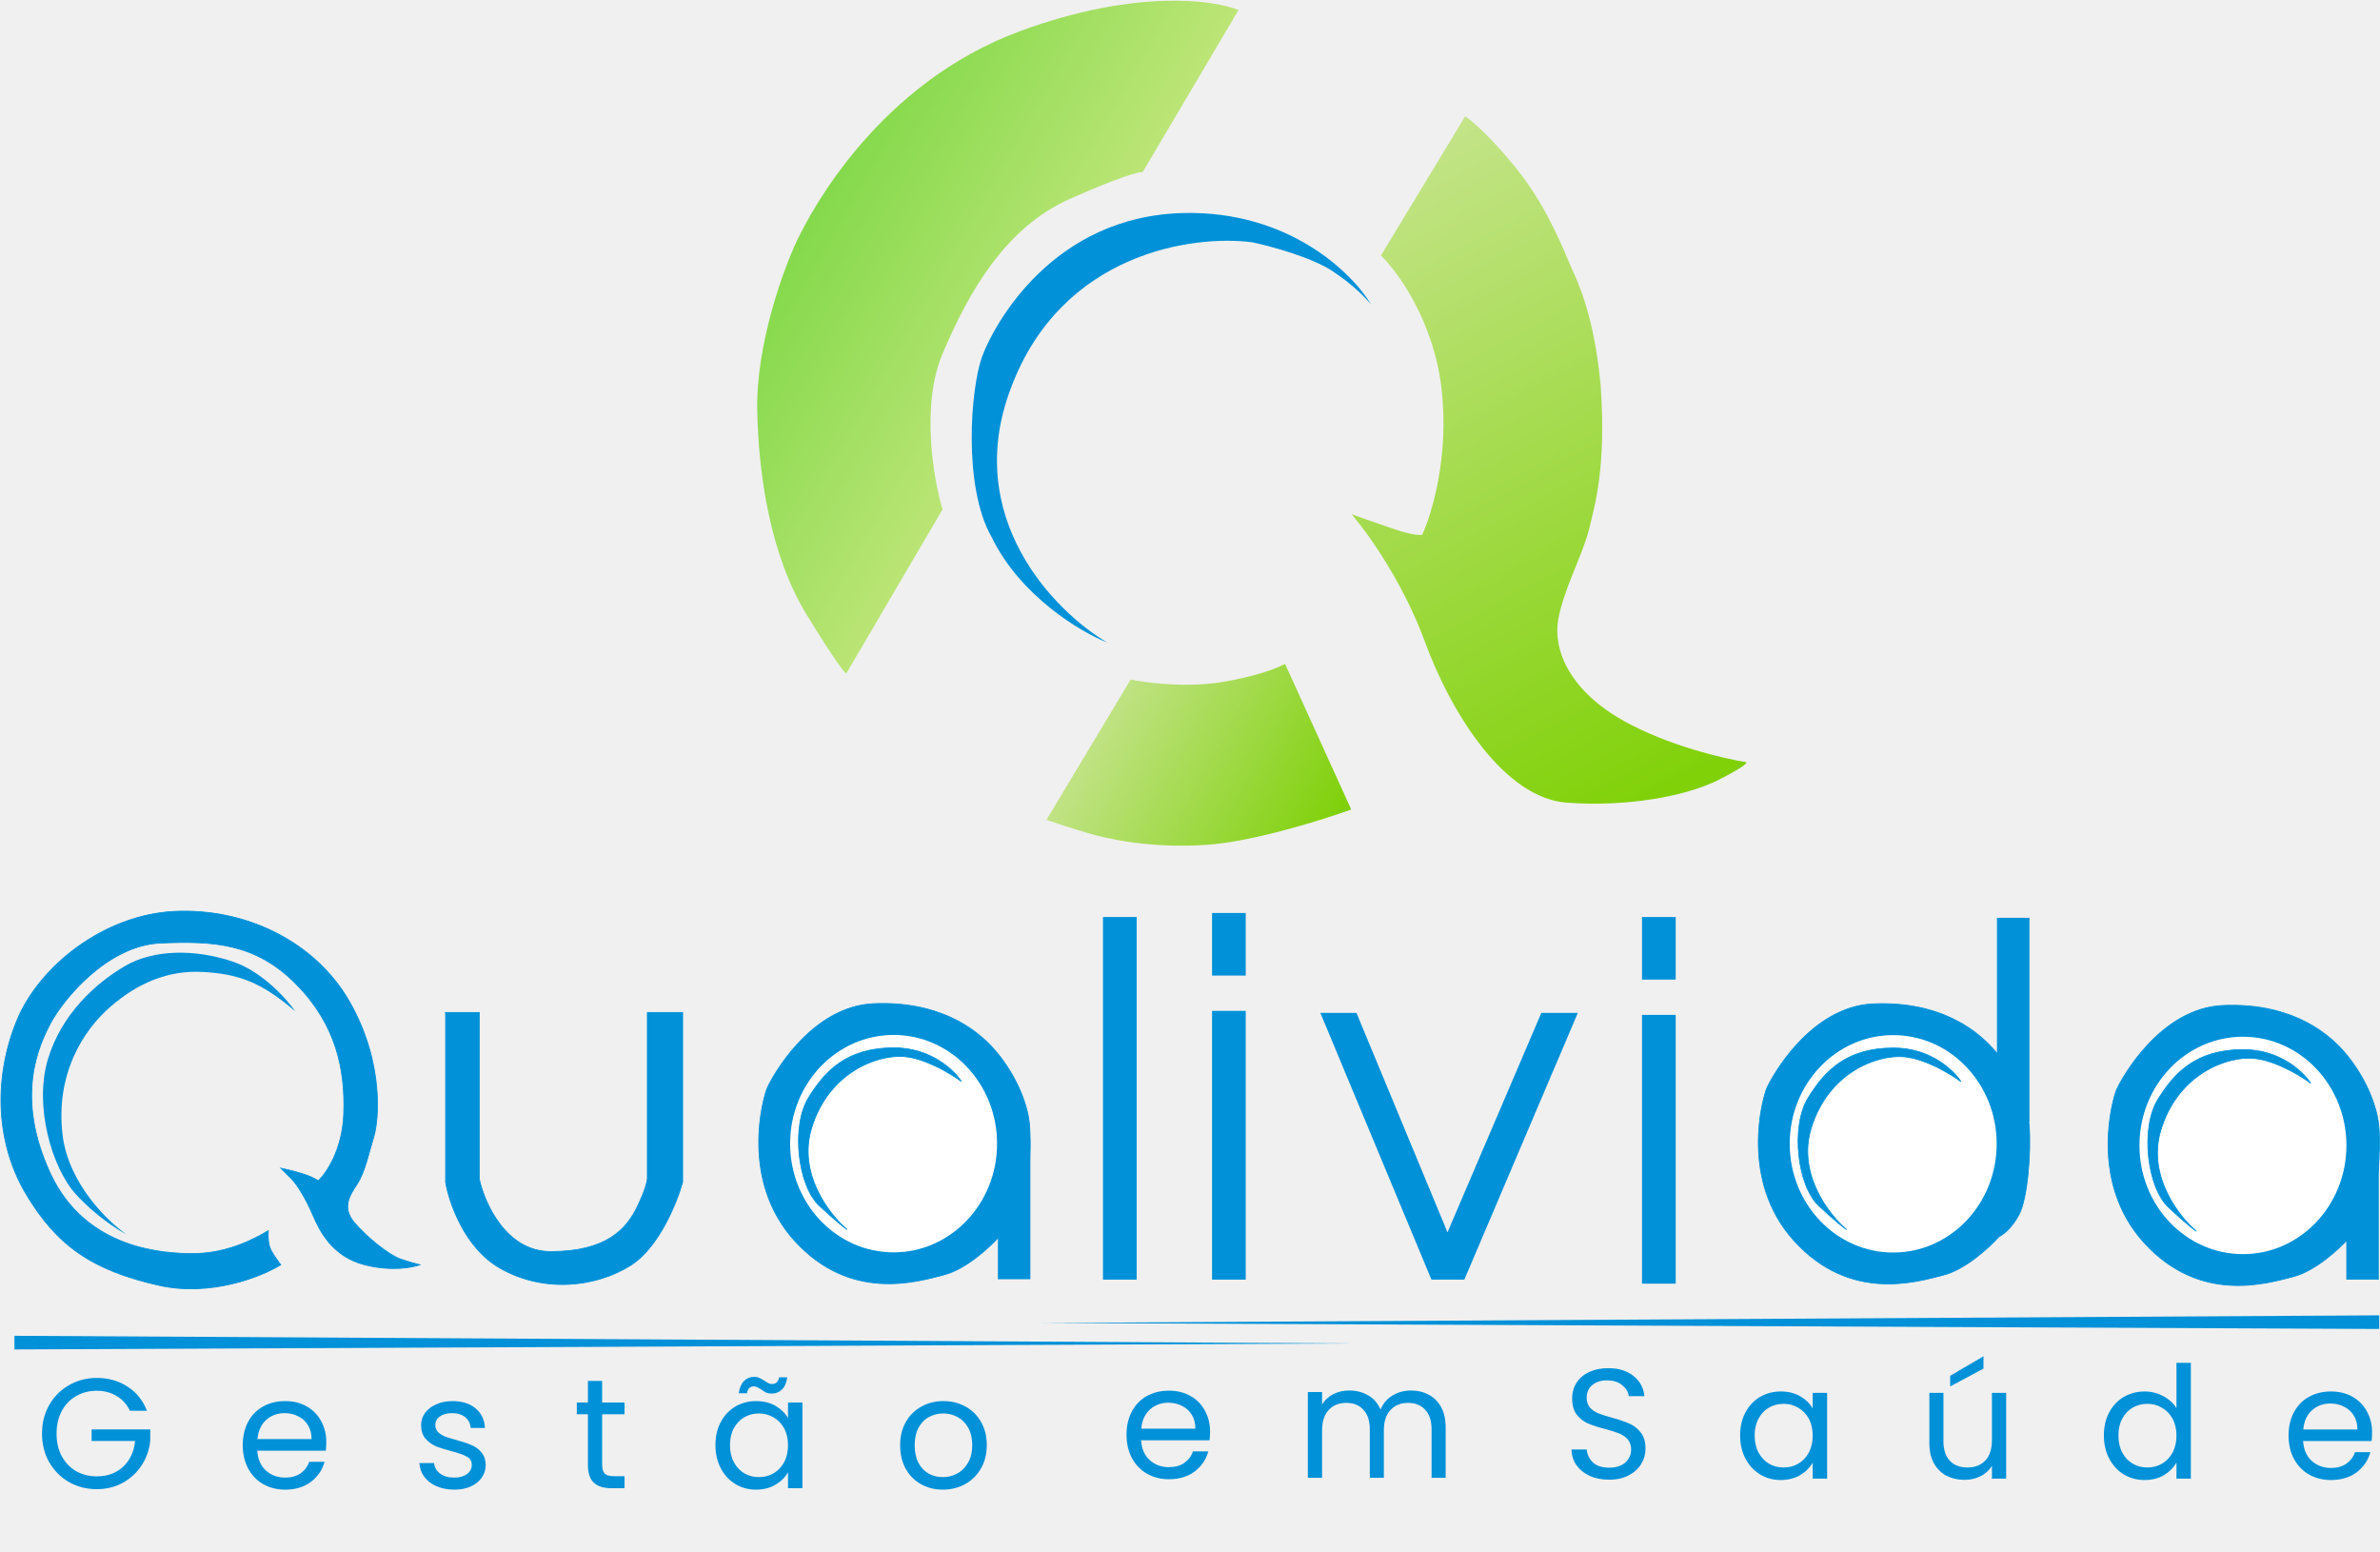
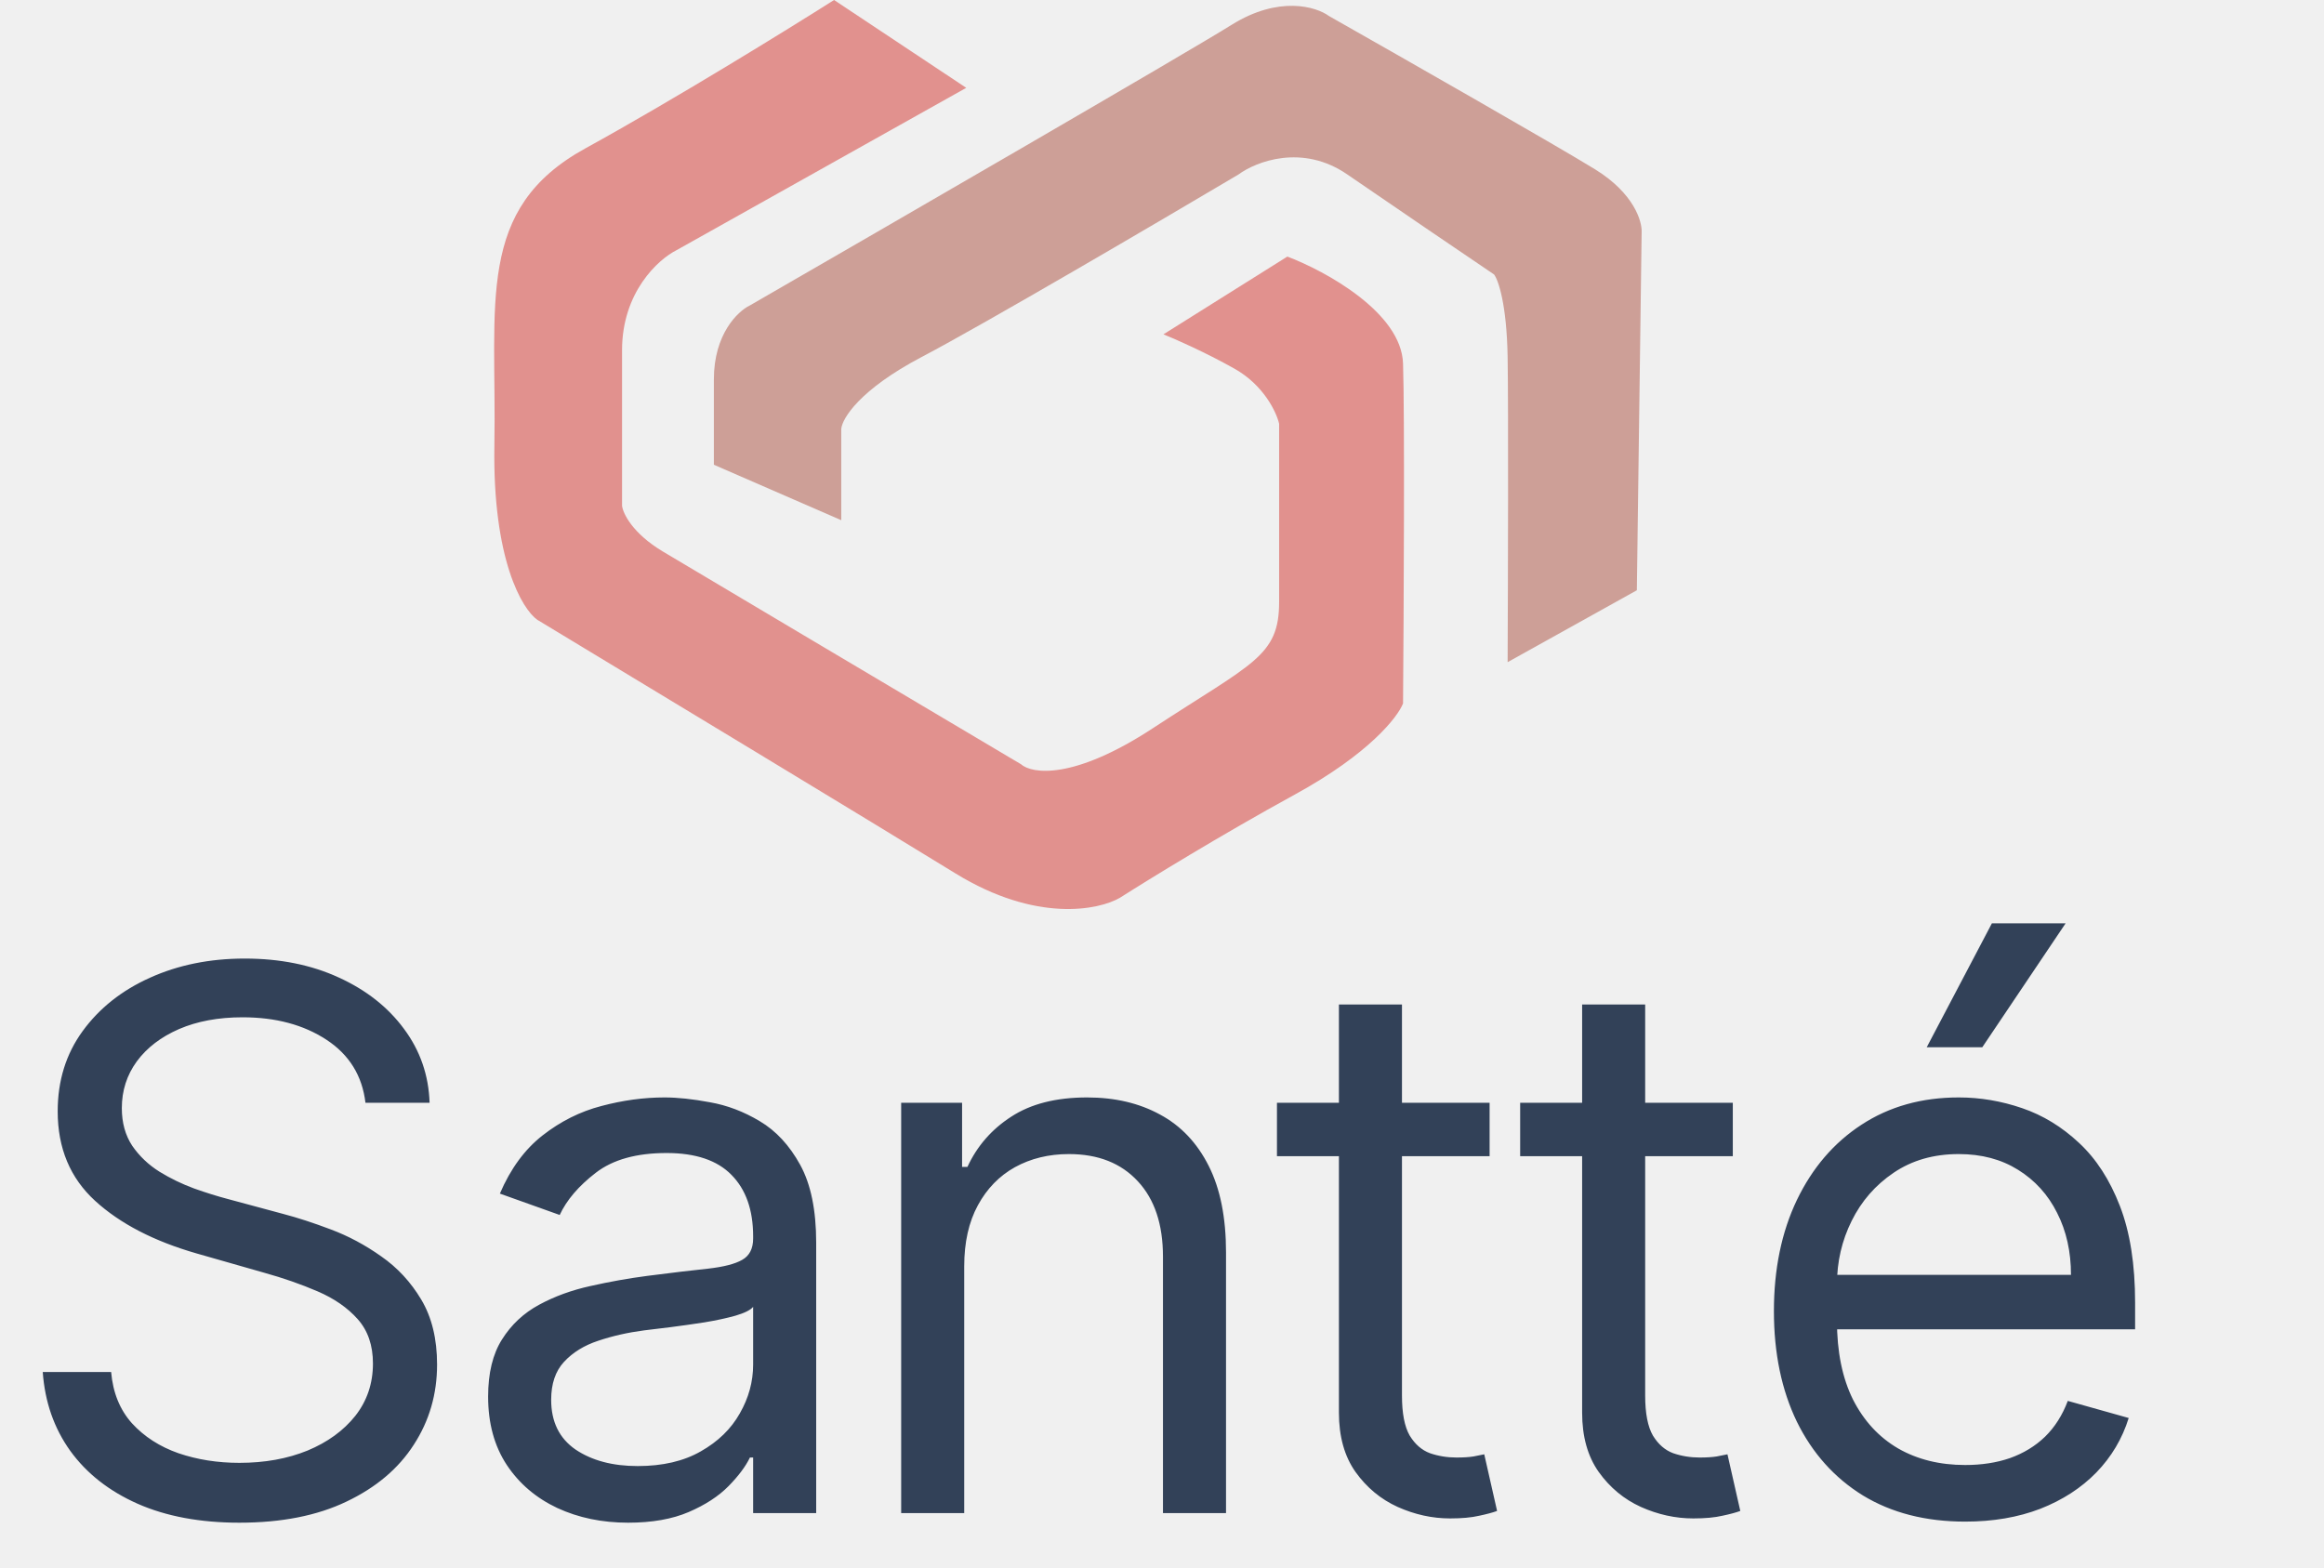
- <svg xmlns="http://www.w3.org/2000/svg" width="2255" height="1470" viewBox="0 0 2255 1470" fill="none">
-   <path d="M958.014 367.093C910.892 489.913 999.185 579.394 1049.22 608.782C1024.01 598.774 966.83 564.852 939.773 509.218C912.032 461.336 919.633 367.093 930.653 337.452C941.673 307.811 997.155 204.447 1121.8 201.787C1221.52 199.659 1281.66 258.916 1299.27 288.81C1295.22 283.49 1282.09 269.582 1262.02 256.509C1241.96 243.437 1203.25 233.075 1186.4 229.528C1130.29 222.181 1006.05 239.409 958.014 367.093Z" fill="#0091D8" />
-   <path d="M1156 646.403C1122.56 651.571 1085.57 646.783 1071.26 643.743L991.455 776.748C999.055 779.278 1017.6 785.336 1030.98 789.288C1047.7 794.228 1089.5 804.109 1143.84 800.308C1187.31 797.268 1252.9 776.748 1280.27 766.867L1217.56 628.922C1210.97 632.596 1189.44 641.235 1156 646.403Z" fill="url(#paint0_linear_125_2)" />
-   <path d="M893.032 482.617L801.828 638.043C800.688 638.043 791.568 626.87 764.207 582.181C730.006 526.319 718.606 450.316 717.465 388.374C716.325 326.431 742.166 254.989 755.467 227.248C768.767 199.507 832.61 78.663 967.134 29.261C1074.75 -10.26 1149.54 -0.38 1173.48 9.5L1082.66 163.026C1079.49 162.646 1061.23 167.206 1013.5 188.487C953.834 215.088 918.873 273.99 893.032 335.172C872.359 384.118 884.421 453.863 893.032 482.617Z" fill="url(#paint1_linear_125_2)" />
-   <path d="M945.474 1211.86V1159.04L976.255 1078.86V1211.86H945.474Z" fill="#0091D8" />
-   <path d="M2223.08 1212.24V1159.42L2253.86 1079.24V1212.24H2223.08Z" fill="#0091D8" />
-   <path d="M946.994 1171.2C938.253 1181.08 915.528 1202.21 894.552 1207.68C868.331 1214.52 805.826 1233.29 753.187 1175.76C700.398 1118.08 723.292 1038.96 726.966 1030.6C731.711 1019.79 768.326 953.225 828.049 950.793C888.244 948.338 923.433 973.214 941.673 993.735C959.914 1014.26 973.595 1042.76 975.495 1065.94C977.395 1089.12 974.355 1135.1 965.614 1151.06C958.622 1163.83 950.285 1169.81 946.994 1171.2Z" fill="#0091D8" />
-   <path d="M932.553 1132.82L946.994 1171.2L932.553 1132.82ZM932.553 1132.82C925.333 1147.39 902.228 1178.04 867.571 1184.12C824.249 1191.72 783.588 1178.42 755.467 1127.12C727.346 1075.82 764.207 1015.4 785.868 1001.72C807.529 988.035 842.87 968.274 888.852 989.555C934.833 1010.84 945.854 1053.78 945.474 1081.52C945.17 1103.71 936.733 1124.97 932.553 1132.82ZM946.994 1171.2C938.253 1181.08 915.528 1202.21 894.552 1207.68C868.331 1214.52 805.826 1233.29 753.187 1175.76C700.398 1118.08 723.292 1038.96 726.966 1030.6C731.711 1019.79 768.326 953.225 828.049 950.793C888.244 948.338 923.433 973.214 941.673 993.735C959.914 1014.26 973.595 1042.76 975.495 1065.94C977.395 1089.12 974.355 1135.1 965.614 1151.06C958.622 1163.83 950.285 1169.81 946.994 1171.2Z" stroke="#0091D8" stroke-width="0.76" />
-   <path d="M846.67 1186.4C900.818 1186.4 944.714 1140.29 944.714 1083.42C944.714 1026.54 900.818 980.435 846.67 980.435C792.522 980.435 748.627 1026.54 748.627 1083.42C748.627 1140.29 792.522 1186.4 846.67 1186.4Z" fill="white" />
-   <path d="M768.767 1069.36C755.999 1112.22 785.997 1150.81 802.588 1164.74C800.818 1163.73 793.088 1157.83 776.368 1142.32C755.467 1122.94 749.767 1066.7 765.727 1040.48C781.688 1014.26 802.208 992.975 846.29 992.595C881.555 992.291 904.052 1013.75 910.892 1024.52C901.392 1017.43 877.299 1002.78 856.93 1000.96C831.47 998.676 784.728 1015.78 768.767 1069.36Z" fill="#0091D8" stroke="#0091D8" stroke-width="0.76" />
-   <path d="M2225.46 1172.89C2216.72 1182.77 2193.99 1203.9 2173.02 1209.37C2146.79 1216.21 2084.29 1234.98 2031.65 1177.45C1978.87 1119.76 2001.76 1040.65 2005.43 1032.28C2010.18 1021.48 2046.8 954.921 2106.51 952.481C2166.71 950.026 2201.9 974.902 2220.14 995.422C2238.38 1015.94 2252.06 1044.44 2253.96 1067.62C2255.86 1090.81 2252.82 1136.79 2244.08 1152.75C2237.09 1165.52 2228.76 1171.5 2225.46 1172.89Z" fill="#0091D8" />
-   <path d="M2211.02 1134.51L2225.46 1172.89L2211.02 1134.51ZM2211.02 1134.51C2203.8 1149.08 2180.69 1179.73 2146.03 1185.81C2102.71 1193.41 2062.05 1180.11 2033.93 1128.81C2005.81 1077.51 2042.67 1017.08 2064.33 1003.4C2085.99 989.722 2121.33 969.961 2167.32 991.242C2213.3 1012.52 2224.32 1055.46 2223.94 1083.21C2223.63 1105.4 2215.2 1126.66 2211.02 1134.51ZM2225.46 1172.89C2216.72 1182.77 2193.99 1203.9 2173.02 1209.37C2146.79 1216.21 2084.29 1234.98 2031.65 1177.45C1978.87 1119.76 2001.76 1040.65 2005.43 1032.28C2010.18 1021.48 2046.8 954.921 2106.51 952.481C2166.71 950.026 2201.9 974.902 2220.14 995.422C2238.38 1015.94 2252.06 1044.44 2253.96 1067.62C2255.86 1090.81 2252.82 1136.79 2244.08 1152.75C2237.09 1165.52 2228.76 1171.5 2225.46 1172.89Z" stroke="#0091D8" stroke-width="0.76" />
-   <path d="M2125.13 1188.09C2179.28 1188.09 2223.18 1141.98 2223.18 1085.11C2223.18 1028.23 2179.28 982.122 2125.13 982.122C2070.99 982.122 2027.09 1028.23 2027.09 1085.11C2027.09 1141.98 2070.99 1188.09 2125.13 1188.09Z" fill="white" />
-   <path d="M2047.23 1071.05C2034.46 1113.91 2064.46 1152.5 2081.05 1166.43C2079.28 1165.42 2071.55 1159.51 2054.83 1144.01C2033.93 1124.63 2028.23 1068.39 2044.19 1042.16C2060.15 1015.94 2080.67 994.663 2124.75 994.282C2160.02 993.978 2182.52 1015.43 2189.36 1026.2C2179.86 1019.11 2155.76 1004.47 2135.39 1002.64C2109.93 1000.36 2063.19 1017.46 2047.23 1071.05Z" fill="#0091D8" stroke="#0091D8" stroke-width="0.76" />
-   <path d="M1894.09 1171.37C1885.35 1181.25 1862.62 1202.38 1841.64 1207.85C1815.42 1214.69 1752.92 1233.46 1700.28 1175.93C1647.5 1118.24 1670.39 1039.13 1674.06 1030.76C1678.81 1019.96 1715.43 953.401 1775.14 950.961C1835.34 948.506 1870.53 973.382 1888.77 993.902C1907.01 1014.42 1920.69 1042.92 1922.59 1066.1C1924.49 1089.29 1921.45 1135.27 1912.71 1151.23C1905.71 1164 1897.38 1169.98 1894.09 1171.37Z" fill="#0091D8" />
-   <path d="M1879.65 1132.99L1894.09 1171.37L1879.65 1132.99ZM1879.65 1132.99C1872.43 1147.56 1849.32 1178.21 1814.66 1184.29C1771.34 1191.89 1730.68 1178.59 1702.56 1127.29C1674.44 1075.99 1711.3 1015.56 1732.96 1001.88C1754.62 988.202 1789.96 968.441 1835.94 989.722C1881.93 1011 1892.95 1053.94 1892.57 1081.69C1892.26 1103.88 1883.83 1125.14 1879.65 1132.99ZM1894.09 1171.37C1885.35 1181.25 1862.62 1202.38 1841.64 1207.85C1815.42 1214.69 1752.92 1233.46 1700.28 1175.93C1647.5 1118.24 1670.39 1039.13 1674.06 1030.76C1678.81 1019.96 1715.43 953.401 1775.14 950.961C1835.34 948.506 1870.53 973.382 1888.77 993.902C1907.01 1014.42 1920.69 1042.92 1922.59 1066.1C1924.49 1089.29 1921.45 1135.27 1912.71 1151.23C1905.71 1164 1897.38 1169.98 1894.09 1171.37Z" stroke="#0091D8" stroke-width="0.76" />
-   <path d="M1793.76 1186.57C1847.91 1186.57 1891.81 1140.46 1891.81 1083.59C1891.81 1026.71 1847.91 980.602 1793.76 980.602C1739.61 980.602 1695.72 1026.71 1695.72 1083.59C1695.72 1140.46 1739.61 1186.57 1793.76 1186.57Z" fill="white" />
-   <path d="M1715.86 1069.53C1703.09 1112.39 1733.09 1150.98 1749.68 1164.91C1747.91 1163.9 1740.18 1157.99 1723.46 1142.49C1702.56 1123.11 1696.86 1066.87 1712.82 1040.64C1728.78 1014.42 1749.3 993.142 1793.38 992.762C1828.65 992.458 1851.14 1013.91 1857.98 1024.68C1848.48 1017.59 1824.39 1002.95 1804.02 1001.12C1778.56 998.843 1731.82 1015.94 1715.86 1069.53Z" fill="#0091D8" stroke="#0091D8" stroke-width="0.76" />
-   <path d="M1892.09 1016.92V869.471H1922.87V1062.9L1917.17 1056.44L1892.09 1016.92Z" fill="#0091D8" />
-   <path d="M256.889 1184.5C253.849 1179.03 253.849 1169.81 254.229 1165.88C232.568 1178.8 208.627 1187.54 182.786 1187.54C156.946 1187.54 81.703 1184.5 47.882 1111.92C14.06 1039.34 36.481 991.075 47.882 969.415C59.282 947.754 101.084 895.692 152.005 893.412C202.927 891.132 242.449 893.792 280.45 932.173C318.451 970.555 327.192 1013.12 325.672 1055.3C324.456 1089.04 309.204 1111.41 301.731 1118.38C303.251 1119.39 304.619 1120.43 297.931 1116.48C291.242 1112.53 273.863 1108.25 266.009 1106.6L275.89 1116.48C282.35 1122.94 290.33 1137 296.41 1151.06C302.491 1165.12 314.271 1190.2 345.432 1198.18C370.361 1204.57 390.781 1200.84 397.874 1198.18C395.087 1197.55 387.386 1195.52 378.873 1192.48C368.233 1188.68 347.332 1171.96 335.552 1157.9C323.844 1143.92 331.279 1132.58 338.458 1121.63L338.592 1121.42C345.812 1110.4 349.612 1091.78 354.173 1076.96C358.733 1062.14 364.433 1007.42 331.372 949.274C298.311 891.132 231.428 859.971 164.926 863.391C98.424 866.811 37.242 915.073 15.961 966.755C-5.32 1018.44 -5.32 1080.38 24.321 1130.54C53.962 1180.7 88.163 1203.5 150.105 1217.56C199.659 1228.81 248.022 1209.33 266.009 1198.18C264.236 1195.9 259.929 1189.97 256.889 1184.5Z" fill="#0091D8" stroke="#0091D8" stroke-width="0.76" />
-   <path d="M220.408 910.892C248.377 920.316 271.583 946.233 279.69 958.014C247.009 929.893 225.348 922.673 192.287 920.772C159.226 918.872 130.345 931.413 104.504 953.834C78.663 976.254 52.442 1017.68 59.282 1075.06C64.754 1120.96 101.844 1157.01 119.704 1169.3C111.344 1164.99 90.063 1151.36 71.822 1131.3C49.022 1106.22 32.301 1047.7 45.221 1004C58.142 960.294 91.203 931.033 118.564 915.072C145.925 899.112 185.447 899.112 220.408 910.892Z" fill="#0091D8" />
-   <path d="M454.116 1116.86V959.154H422.195V1119.9C425.362 1139.03 440.056 1182.07 473.497 1201.22C515.298 1225.16 564.7 1219.46 597.761 1198.56C624.21 1181.84 641.463 1139.15 646.783 1119.9V959.154H613.342V1115.34C613.595 1117.49 612.05 1126.06 603.841 1143.08C593.581 1164.36 574.58 1185.64 521.759 1185.64C479.501 1185.64 459.056 1139.79 454.116 1116.86Z" fill="#0091D8" />
-   <path d="M421.435 959.154H422.195H421.435ZM422.195 959.154H454.116V1116.86C459.056 1139.79 479.501 1185.64 521.758 1185.64C574.58 1185.64 593.581 1164.36 603.841 1143.08C612.05 1126.06 613.595 1117.49 613.342 1115.34V959.154H646.783V1119.9C641.463 1139.15 624.21 1181.84 597.761 1198.56C564.7 1219.46 515.298 1225.16 473.497 1201.22C440.056 1182.07 425.362 1139.03 422.195 1119.9V959.154Z" stroke="#0091D8" stroke-width="0.76" />
-   <path d="M984.995 1253.28L2254.24 1246.06V1258.98L984.995 1253.28Z" fill="#0091D8" />
-   <path d="M1282.93 1272.67L13.681 1265.44V1278.37L1282.93 1272.67Z" fill="#0091D8" />
-   <path d="M1076.96 868.711H1045.04V1212.24H1076.96V868.711Z" fill="#0091D8" />
-   <path d="M1180.32 957.634H1148.4V1212.24H1180.32V957.634Z" fill="#0091D8" />
-   <path d="M1180.32 864.911H1148.4V924.193H1180.32V864.911Z" fill="#0091D8" />
-   <path d="M1587.7 961.434H1555.78V1216.04H1587.7V961.434Z" fill="#0091D8" />
-   <path d="M1587.7 868.711H1555.78V927.993H1587.7V868.711Z" fill="#0091D8" />
-   <path d="M1285.21 959.534H1251L1356.27 1212.24H1387.43L1494.97 959.534H1460.39L1371.47 1167.4L1285.21 959.534Z" fill="#0091D8" />
-   <path d="M1308.39 242.069L1388.19 110.204C1394.02 113.877 1411.83 128.825 1436.45 159.226C1467.23 197.227 1483.57 242.069 1489.27 254.609C1494.97 267.15 1510.55 299.451 1516.63 365.573C1521.95 442.336 1511.31 477.677 1505.61 501.238C1499.91 524.799 1481.29 558.62 1476.35 587.121C1471.41 615.622 1486.99 654.383 1539.05 683.264C1580.7 706.369 1633.43 718.733 1654.58 722.026C1655.85 722.533 1652.37 726.586 1628.36 738.746C1598.34 753.947 1543.61 764.587 1484.71 760.407C1425.81 756.227 1375.27 676.804 1349.81 607.262C1329.44 551.628 1295.22 504.025 1280.65 487.177C1286.98 489.458 1303.9 495.462 1320.93 501.238C1337.95 507.014 1345.76 507.191 1347.53 506.558C1356.78 486.671 1373.37 431.012 1365.77 367.473C1358.17 303.935 1324.35 257.396 1308.39 242.069Z" fill="url(#paint2_linear_125_2)" />
-   <path d="M123.105 1336.48C120.24 1330.46 116.09 1325.81 110.656 1322.55C105.222 1319.19 98.898 1317.51 91.686 1317.51C84.473 1317.51 77.952 1319.19 72.123 1322.55C66.392 1325.81 61.847 1330.56 58.488 1336.78C55.227 1342.91 53.597 1350.02 53.597 1358.12C53.597 1366.22 55.227 1373.34 58.488 1379.46C61.847 1385.59 66.392 1390.33 72.123 1393.69C77.952 1396.95 84.473 1398.59 91.686 1398.59C101.764 1398.59 110.063 1395.57 116.584 1389.54C123.105 1383.52 126.909 1375.37 127.996 1365.09H86.795V1354.13H142.372V1364.5C141.582 1373 138.914 1380.8 134.369 1387.92C129.824 1394.93 123.846 1400.51 116.436 1404.66C109.026 1408.71 100.776 1410.74 91.686 1410.74C82.102 1410.74 73.358 1408.51 65.454 1404.07C57.549 1399.52 51.275 1393.25 46.632 1385.25C42.087 1377.25 39.814 1368.2 39.814 1358.12C39.814 1348.04 42.087 1339.01 46.632 1331.01C51.275 1322.9 57.549 1316.63 65.454 1312.18C73.358 1307.63 82.102 1305.36 91.686 1305.36C102.653 1305.36 112.336 1308.08 120.734 1313.52C129.231 1318.95 135.406 1326.6 139.26 1336.48H123.105ZM309.15 1366.13C309.15 1368.69 309.002 1371.42 308.705 1374.28H243.792C244.286 1382.28 247.003 1388.55 251.943 1393.1C256.982 1397.55 263.058 1399.77 270.172 1399.77C276.001 1399.77 280.843 1398.43 284.696 1395.77C288.648 1393 291.415 1389.34 292.996 1384.8H307.52C305.346 1392.61 300.999 1398.98 294.478 1403.92C287.957 1408.76 279.855 1411.19 270.172 1411.19C262.465 1411.19 255.549 1409.46 249.423 1406C243.396 1402.54 238.654 1397.64 235.196 1391.32C231.738 1384.9 230.008 1377.49 230.008 1369.09C230.008 1360.69 231.688 1353.33 235.047 1347.01C238.407 1340.69 243.1 1335.85 249.127 1332.49C255.253 1329.03 262.268 1327.3 270.172 1327.3C277.879 1327.3 284.696 1328.98 290.624 1332.34C296.553 1335.69 301.098 1340.34 304.259 1346.27C307.52 1352.1 309.15 1358.72 309.15 1366.13ZM295.219 1363.31C295.219 1358.18 294.083 1353.78 291.81 1350.12C289.538 1346.37 286.425 1343.55 282.473 1341.68C278.62 1339.7 274.322 1338.71 269.579 1338.71C262.762 1338.71 256.932 1340.89 252.091 1345.23C247.348 1349.58 244.631 1355.61 243.94 1363.31H295.219ZM430.548 1411.19C424.323 1411.19 418.741 1410.15 413.8 1408.07C408.86 1405.9 404.958 1402.93 402.092 1399.18C399.227 1395.33 397.646 1390.93 397.35 1385.99H411.281C411.676 1390.04 413.553 1393.35 416.913 1395.92C420.371 1398.49 424.866 1399.77 430.399 1399.77C435.537 1399.77 439.588 1398.63 442.552 1396.36C445.516 1394.09 446.998 1391.22 446.998 1387.76C446.998 1384.21 445.418 1381.59 442.256 1379.91C439.094 1378.13 434.203 1376.4 427.584 1374.72C421.557 1373.14 416.616 1371.56 412.763 1369.98C409.009 1368.3 405.748 1365.88 402.981 1362.72C400.314 1359.46 398.98 1355.21 398.98 1349.98C398.98 1345.83 400.215 1342.02 402.685 1338.56C405.155 1335.1 408.663 1332.39 413.208 1330.41C417.753 1328.34 422.94 1327.3 428.769 1327.3C437.76 1327.3 445.022 1329.57 450.555 1334.11C456.088 1338.66 459.052 1344.88 459.448 1352.79H445.961C445.665 1348.54 443.936 1345.13 440.774 1342.57C437.711 1340 433.561 1338.71 428.325 1338.71C423.483 1338.71 419.63 1339.75 416.765 1341.82C413.899 1343.9 412.467 1346.62 412.467 1349.98C412.467 1352.64 413.306 1354.86 414.986 1356.64C416.765 1358.32 418.938 1359.7 421.507 1360.79C424.175 1361.78 427.831 1362.92 432.474 1364.2C438.304 1365.78 443.046 1367.36 446.702 1368.95C450.358 1370.43 453.47 1372.7 456.039 1375.76C458.707 1378.83 460.09 1382.82 460.189 1387.76C460.189 1392.21 458.954 1396.22 456.484 1399.77C454.013 1403.33 450.506 1406.14 445.961 1408.22C441.515 1410.2 436.377 1411.19 430.548 1411.19ZM570.522 1339.75V1387.62C570.522 1391.57 571.362 1394.38 573.041 1396.06C574.721 1397.64 577.636 1398.43 581.785 1398.43H591.715V1409.85H579.562C572.053 1409.85 566.422 1408.12 562.667 1404.66C558.912 1401.2 557.035 1395.52 557.035 1387.62V1339.75H546.513V1328.63H557.035V1308.18H570.522V1328.63H591.715V1339.75H570.522ZM677.86 1368.95C677.86 1360.65 679.54 1353.38 682.899 1347.16C686.259 1340.83 690.853 1335.95 696.682 1332.49C702.611 1329.03 709.181 1327.3 716.394 1327.3C723.508 1327.3 729.683 1328.83 734.919 1331.89C740.156 1334.96 744.059 1338.81 746.628 1343.45V1328.63H760.263V1409.85H746.628V1394.73C743.96 1399.48 739.958 1403.43 734.623 1406.59C729.386 1409.65 723.261 1411.19 716.246 1411.19C709.033 1411.19 702.512 1409.41 696.682 1405.84C690.853 1402.29 686.259 1397.3 682.899 1390.88C679.54 1384.46 677.86 1377.15 677.86 1368.95ZM746.628 1369.09C746.628 1362.96 745.393 1357.63 742.923 1353.08C740.452 1348.54 737.093 1345.08 732.845 1342.71C728.695 1340.24 724.1 1339.01 719.061 1339.01C714.022 1339.01 709.428 1340.19 705.278 1342.57C701.129 1344.94 697.819 1348.39 695.349 1352.94C692.879 1357.48 691.644 1362.82 691.644 1368.95C691.644 1375.17 692.879 1380.6 695.349 1385.25C697.819 1389.79 701.129 1393.3 705.278 1395.77C709.428 1398.14 714.022 1399.32 719.061 1399.32C724.1 1399.32 728.695 1398.14 732.845 1395.77C737.093 1393.3 740.452 1389.79 742.923 1385.25C745.393 1380.6 746.628 1375.22 746.628 1369.09ZM699.943 1319.89C700.635 1314.85 702.265 1310.99 704.834 1308.33C707.501 1305.66 710.811 1304.33 714.764 1304.33C716.641 1304.33 718.222 1304.67 719.506 1305.36C720.889 1305.95 722.52 1306.84 724.397 1308.03C725.78 1309.02 727.015 1309.81 728.102 1310.4C729.189 1310.89 730.374 1311.15 731.659 1311.15C733.339 1311.15 734.771 1310.6 735.957 1309.51C737.143 1308.42 737.884 1306.84 738.18 1304.77H745.887C745.294 1309.71 743.664 1313.52 740.996 1316.18C738.328 1318.85 735.018 1320.18 731.066 1320.18C729.189 1320.18 727.509 1319.89 726.027 1319.29C724.644 1318.6 723.063 1317.61 721.285 1316.33C719.704 1315.34 718.419 1314.6 717.431 1314.11C716.542 1313.62 715.455 1313.36 714.171 1313.36C712.491 1313.36 711.058 1313.91 709.873 1315C708.786 1316.09 708.094 1317.71 707.798 1319.89H699.943ZM893.32 1411.19C885.713 1411.19 878.796 1409.46 872.572 1406C866.446 1402.54 861.604 1397.64 858.048 1391.32C854.589 1384.9 852.857 1377.49 852.857 1369.09C852.857 1360.79 854.635 1353.48 858.192 1347.16C861.848 1340.73 866.788 1335.85 873.013 1332.49C879.237 1329.03 886.207 1327.3 893.913 1327.3C901.62 1327.3 908.582 1329.03 914.806 1332.49C921.031 1335.85 925.926 1340.69 929.483 1347.01C933.138 1353.33 934.962 1360.69 934.962 1369.09C934.962 1377.49 933.085 1384.9 929.331 1391.32C925.675 1397.64 920.689 1402.54 914.366 1406C908.042 1409.46 901.027 1411.19 893.32 1411.19ZM893.32 1399.32C898.162 1399.32 902.707 1398.19 906.955 1395.92C911.204 1393.65 914.609 1390.23 917.178 1385.69C919.845 1381.14 921.183 1375.61 921.183 1369.09C921.183 1362.57 919.899 1357.04 917.33 1352.49C914.761 1347.95 911.401 1344.59 907.252 1342.41C903.102 1340.14 898.603 1339.01 893.761 1339.01C888.821 1339.01 884.276 1340.14 880.126 1342.41C876.075 1344.59 872.815 1347.95 870.345 1352.49C867.875 1357.04 866.644 1362.57 866.644 1369.09C866.644 1375.71 867.829 1381.3 870.2 1385.84C872.67 1390.39 875.931 1393.79 879.982 1396.06C884.033 1398.24 888.479 1399.32 893.32 1399.32Z" fill="#0091D8" />
-   <path d="M1146.52 1356.25C1146.52 1358.81 1146.36 1361.53 1146.07 1364.4H1081.15C1081.65 1372.4 1084.37 1378.67 1089.31 1383.22C1094.35 1387.66 1100.42 1389.89 1107.53 1389.89C1113.36 1389.89 1118.2 1388.55 1122.06 1385.89C1126.01 1383.12 1128.78 1379.46 1130.36 1374.92H1144.88C1142.71 1382.72 1138.36 1389.1 1131.84 1394.04C1125.32 1398.88 1117.22 1401.31 1107.53 1401.31C1099.83 1401.31 1092.91 1399.57 1086.79 1396.12C1080.76 1392.66 1076.02 1387.76 1072.56 1381.44C1069.1 1375.02 1067.37 1367.61 1067.37 1359.21C1067.37 1350.81 1069.05 1343.45 1072.41 1337.13C1075.77 1330.81 1080.46 1325.97 1086.49 1322.61C1092.61 1319.15 1099.63 1317.42 1107.53 1317.42C1115.24 1317.42 1122.06 1319.1 1127.99 1322.45C1133.91 1325.81 1138.46 1330.46 1141.62 1336.39C1144.88 1342.22 1146.52 1348.83 1146.52 1356.25ZM1132.58 1353.43C1132.58 1348.3 1131.44 1343.89 1129.17 1340.24C1126.9 1336.48 1123.79 1333.67 1119.84 1331.8C1115.99 1329.82 1111.68 1328.83 1106.94 1328.83C1100.12 1328.83 1094.29 1331 1089.45 1335.35C1084.71 1339.7 1082 1345.73 1081.31 1353.43H1132.58ZM1336.83 1317.27C1343.15 1317.27 1348.78 1318.6 1353.72 1321.27C1358.66 1323.84 1362.56 1327.74 1365.43 1332.98C1368.29 1338.22 1369.73 1344.59 1369.73 1352.1V1399.97H1356.39V1354.03C1356.39 1345.92 1354.36 1339.75 1350.31 1335.5C1346.36 1331.15 1340.98 1328.98 1334.16 1328.98C1327.14 1328.98 1321.56 1331.25 1317.41 1335.79C1313.26 1340.24 1311.18 1346.71 1311.18 1355.21V1399.97H1297.84V1354.03C1297.84 1345.92 1295.82 1339.75 1291.77 1335.5C1287.82 1331.15 1282.43 1328.98 1275.61 1328.98C1268.6 1328.98 1263.02 1331.25 1258.87 1335.79C1254.72 1340.24 1252.65 1346.71 1252.65 1355.21V1399.97H1239.16V1318.75H1252.65V1330.46C1255.31 1326.21 1258.87 1322.95 1263.32 1320.68C1267.86 1318.4 1272.85 1317.27 1278.28 1317.27C1285.1 1317.27 1291.13 1318.8 1296.36 1321.86C1301.6 1324.92 1305.51 1329.42 1308.07 1335.35C1310.35 1329.62 1314.1 1325.18 1319.34 1322.01C1324.57 1318.85 1330.4 1317.27 1336.83 1317.27Z" fill="#0091D8" />
-   <path d="M1524.7 1401.77C1517.88 1401.77 1511.75 1400.58 1506.32 1398.21C1500.98 1395.74 1496.79 1392.38 1493.73 1388.13C1490.66 1383.78 1489.08 1378.8 1488.98 1373.16H1503.36C1503.85 1378 1505.83 1382.1 1509.28 1385.46C1512.84 1388.72 1517.98 1390.36 1524.7 1390.36C1531.12 1390.36 1536.16 1388.77 1539.81 1385.61C1543.57 1382.35 1545.45 1378.2 1545.45 1373.16C1545.45 1369.21 1544.36 1366 1542.19 1363.53C1540.01 1361.06 1537.3 1359.18 1534.04 1357.89C1530.78 1356.61 1526.38 1355.23 1520.84 1353.74C1514.03 1351.97 1508.55 1350.19 1504.4 1348.41C1500.35 1346.63 1496.84 1343.86 1493.87 1340.11C1491.01 1336.26 1489.58 1331.12 1489.58 1324.7C1489.58 1319.06 1491.01 1314.08 1493.87 1309.73C1496.74 1305.38 1500.74 1302.02 1505.88 1299.65C1511.12 1297.28 1517.09 1296.1 1523.81 1296.1C1533.49 1296.1 1541.4 1298.51 1547.52 1303.35C1553.75 1308.2 1557.26 1314.62 1558.05 1322.62H1543.23C1542.73 1318.67 1540.66 1315.21 1537 1312.25C1533.35 1309.18 1528.51 1307.66 1522.48 1307.66C1516.85 1307.66 1512.25 1309.14 1508.69 1312.1C1505.13 1314.97 1503.36 1319.02 1503.36 1324.26C1503.36 1328.01 1504.4 1331.07 1506.47 1333.44C1508.65 1335.82 1511.26 1337.64 1514.32 1338.92C1517.48 1340.11 1521.89 1341.49 1527.52 1343.07C1534.33 1344.95 1539.81 1346.83 1543.96 1348.71C1548.11 1350.48 1551.67 1353.3 1554.64 1357.16C1557.6 1360.91 1559.08 1366.05 1559.08 1372.57C1559.08 1377.61 1557.75 1382.35 1555.08 1386.8C1552.42 1391.24 1548.46 1394.85 1543.23 1397.61C1537.99 1400.38 1531.81 1401.77 1524.7 1401.77ZM1648.73 1359.82C1648.73 1351.53 1650.41 1344.26 1653.77 1338.03C1657.13 1331.71 1661.72 1326.82 1667.55 1323.37C1673.48 1319.91 1680.05 1318.18 1687.27 1318.18C1694.38 1318.18 1700.55 1319.71 1705.79 1322.77C1711.03 1325.84 1714.93 1329.69 1717.5 1334.33V1319.51H1731.14V1400.73H1717.5V1385.61C1714.83 1390.36 1710.83 1394.31 1705.49 1397.47C1700.26 1400.53 1694.13 1402.07 1687.12 1402.07C1679.9 1402.07 1673.38 1400.29 1667.55 1396.72C1661.72 1393.17 1657.13 1388.18 1653.77 1381.76C1650.41 1375.34 1648.73 1368.03 1648.73 1359.82ZM1717.5 1359.97C1717.5 1353.84 1716.26 1348.51 1713.79 1343.96C1711.32 1339.42 1707.96 1335.96 1703.71 1333.59C1699.56 1331.12 1694.97 1329.89 1689.94 1329.89C1684.9 1329.89 1680.3 1331.07 1676.15 1333.44C1672 1335.82 1668.69 1339.27 1666.22 1343.82C1663.75 1348.36 1662.51 1353.7 1662.51 1359.82C1662.51 1366.05 1663.75 1371.48 1666.22 1376.13C1668.69 1380.67 1672 1384.18 1676.15 1386.65C1680.3 1389.02 1684.9 1390.2 1689.94 1390.2C1694.97 1390.2 1699.56 1389.02 1703.71 1386.65C1707.96 1384.18 1711.32 1380.67 1713.79 1376.13C1716.26 1371.48 1717.5 1366.1 1717.5 1359.97ZM1900.8 1319.51V1400.73H1887.31V1388.72C1884.75 1392.87 1881.14 1396.13 1876.49 1398.5C1871.95 1400.78 1866.91 1401.92 1861.37 1401.92C1855.05 1401.92 1849.37 1400.63 1844.33 1398.06C1839.3 1395.39 1835.29 1391.44 1832.33 1386.21C1829.46 1380.97 1828.03 1374.59 1828.03 1367.08V1319.51H1841.37V1365.3C1841.37 1373.31 1843.39 1379.49 1847.44 1383.83C1851.49 1388.08 1857.03 1390.2 1864.04 1390.2C1871.25 1390.2 1876.94 1387.98 1881.09 1383.54C1885.24 1379.09 1887.31 1372.62 1887.31 1364.12V1319.51H1900.8ZM1879.31 1296.54L1847.74 1313.43V1303.35L1879.31 1284.83V1296.54ZM1993.38 1359.82C1993.38 1351.53 1995.06 1344.26 1998.41 1338.03C2001.77 1331.71 2006.36 1326.82 2012.19 1323.37C2018.12 1319.91 2024.74 1318.18 2032.05 1318.18C2038.38 1318.18 2044.26 1319.66 2049.69 1322.62C2055.13 1325.49 2059.28 1329.29 2062.14 1334.04V1291.06H2075.78V1400.73H2062.14V1385.46C2059.48 1390.3 2055.52 1394.31 2050.29 1397.47C2045.05 1400.53 2038.92 1402.07 2031.91 1402.07C2024.7 1402.07 2018.12 1400.29 2012.19 1396.72C2006.36 1393.17 2001.77 1388.18 1998.41 1381.76C1995.06 1375.34 1993.38 1368.03 1993.38 1359.82ZM2062.14 1359.97C2062.14 1353.84 2060.9 1348.51 2058.43 1343.96C2055.96 1339.42 2052.6 1335.96 2048.36 1333.59C2044.21 1331.12 2039.62 1329.89 2034.58 1329.89C2029.54 1329.89 2024.94 1331.07 2020.79 1333.44C2016.64 1335.82 2013.33 1339.27 2010.86 1343.82C2008.39 1348.36 2007.16 1353.7 2007.16 1359.82C2007.16 1366.05 2008.39 1371.48 2010.86 1376.13C2013.33 1380.67 2016.64 1384.18 2020.79 1386.65C2024.94 1389.02 2029.54 1390.2 2034.58 1390.2C2039.62 1390.2 2044.21 1389.02 2048.36 1386.65C2052.6 1384.18 2055.96 1380.67 2058.43 1376.13C2060.9 1371.48 2062.14 1366.1 2062.14 1359.97ZM2247.51 1357.01C2247.51 1359.57 2247.36 1362.29 2247.07 1365.16H2182.15C2182.65 1373.16 2185.37 1379.43 2190.31 1383.98C2195.35 1388.42 2201.42 1390.65 2208.53 1390.65C2214.36 1390.65 2219.2 1389.31 2223.06 1386.65C2227.01 1383.88 2229.77 1380.22 2231.36 1375.68H2245.88C2243.71 1383.48 2239.36 1389.86 2232.84 1394.8C2226.32 1399.64 2218.21 1402.07 2208.53 1402.07C2200.83 1402.07 2193.91 1400.33 2187.78 1396.88C2181.76 1393.42 2177.01 1388.52 2173.56 1382.2C2170.1 1375.78 2168.37 1368.37 2168.37 1359.97C2168.37 1351.57 2170.05 1344.21 2173.41 1337.89C2176.77 1331.57 2181.46 1326.73 2187.49 1323.37C2193.61 1319.91 2200.63 1318.18 2208.53 1318.18C2216.24 1318.18 2223.06 1319.86 2228.98 1323.21C2234.91 1326.57 2239.46 1331.22 2242.62 1337.15C2245.88 1342.98 2247.51 1349.59 2247.51 1357.01ZM2233.58 1354.19C2233.58 1349.06 2232.44 1344.65 2230.17 1341C2227.9 1337.24 2224.79 1334.43 2220.84 1332.56C2216.98 1330.58 2212.68 1329.59 2207.94 1329.59C2201.12 1329.59 2195.29 1331.76 2190.45 1336.11C2185.71 1340.46 2183 1346.49 2182.3 1354.19H2233.58Z" fill="#0091D8" />
-   <defs>
-     <linearGradient id="paint0_linear_125_2" x1="1296.61" y1="763.447" x2="1050.74" y2="629.302" gradientUnits="userSpaceOnUse">
-       <stop stop-color="#7ACF00" />
-       <stop offset="1" stop-color="#C6E48F" />
-     </linearGradient>
-     <linearGradient id="paint1_linear_125_2" x1="379.633" y1="-15.961" x2="1112.68" y2="406.614" gradientUnits="userSpaceOnUse">
-       <stop stop-color="#23C400" />
-       <stop offset="1" stop-color="#DCEC8F" />
-     </linearGradient>
-     <linearGradient id="paint2_linear_125_2" x1="1678.9" y1="746.347" x2="1325.87" y2="95.004" gradientUnits="userSpaceOnUse">
-       <stop stop-color="#7CD000" />
-       <stop offset="1" stop-color="#C8E591" />
-     </linearGradient>
-   </defs>
+ <svg xmlns="http://www.w3.org/2000/svg" width="86" height="58" viewBox="0 0 86 58" fill="none">
+   <path d="M35.756 3.251L30.865 0C29.157 1.084 24.924 3.698 21.664 5.49C17.588 7.729 18.384 11.185 18.295 16.479C18.224 20.713 19.326 22.551 19.886 22.941C23.805 25.307 32.386 30.498 35.363 32.329C38.341 34.159 40.663 33.687 41.452 33.222C42.467 32.574 45.182 30.903 47.923 29.402C50.665 27.902 51.73 26.532 51.92 26.034C51.947 22.63 51.983 15.347 51.92 13.454C51.858 11.561 49.04 10.027 47.639 9.496L43.053 12.374C43.471 12.541 44.583 13.028 45.675 13.641C46.767 14.253 47.236 15.258 47.334 15.683V22.283C47.334 24.296 46.352 24.532 42.669 26.947C39.723 28.88 38.182 28.643 37.779 28.283C33.828 25.939 25.645 21.082 24.521 20.407C23.398 19.731 23.052 18.999 23.019 18.718V12.963C23.019 10.81 24.361 9.598 25.032 9.261L35.756 3.251Z" fill="#E1918E" />
+   <path d="M31.131 15.875V19.253L26.417 17.201V14.038C26.417 12.365 27.301 11.521 27.743 11.308C32.957 8.3 43.825 2.01 45.577 0.918C47.329 -0.174 48.709 0.247 49.181 0.594C51.865 2.116 57.593 5.383 59.031 6.27C60.468 7.158 60.775 8.199 60.749 8.608L60.572 21.846L55.79 24.507C55.803 21.558 55.821 15.17 55.79 13.213C55.758 11.257 55.443 10.362 55.289 10.159C54.173 9.403 51.524 7.604 49.858 6.457C48.193 5.31 46.48 5.979 45.832 6.457C42.883 8.205 36.408 12.004 34.106 13.213C31.805 14.423 31.163 15.492 31.131 15.875Z" fill="#CD9F97" />
+   <path d="M13.524 40.815C13.405 39.813 12.924 39.035 12.081 38.482C11.237 37.928 10.202 37.651 8.977 37.651C8.08 37.651 7.296 37.797 6.624 38.087C5.958 38.377 5.437 38.775 5.062 39.283C4.693 39.79 4.508 40.367 4.508 41.013C4.508 41.553 4.637 42.018 4.894 42.407C5.157 42.789 5.493 43.109 5.902 43.366C6.311 43.616 6.739 43.824 7.187 43.988C7.635 44.147 8.047 44.275 8.423 44.374L10.479 44.928C11.007 45.066 11.593 45.257 12.239 45.501C12.891 45.745 13.514 46.078 14.107 46.499C14.707 46.915 15.201 47.449 15.59 48.101C15.979 48.754 16.174 49.554 16.174 50.503C16.174 51.597 15.887 52.586 15.313 53.469C14.747 54.352 13.916 55.054 12.822 55.575C11.735 56.096 10.413 56.356 8.858 56.356C7.408 56.356 6.152 56.122 5.091 55.654C4.037 55.186 3.206 54.534 2.6 53.697C2 52.859 1.661 51.887 1.582 50.78H4.113C4.179 51.545 4.436 52.177 4.884 52.678C5.338 53.173 5.912 53.542 6.604 53.785C7.303 54.023 8.054 54.141 8.858 54.141C9.794 54.141 10.634 53.99 11.379 53.687C12.124 53.377 12.713 52.949 13.149 52.401C13.583 51.848 13.801 51.202 13.801 50.464C13.801 49.792 13.613 49.245 13.237 48.823C12.862 48.401 12.367 48.058 11.755 47.795C11.142 47.531 10.479 47.3 9.767 47.102L7.276 46.391C5.694 45.936 4.442 45.287 3.519 44.443C2.597 43.6 2.135 42.496 2.135 41.131C2.135 39.998 2.442 39.009 3.055 38.166C3.674 37.315 4.505 36.656 5.546 36.188C6.594 35.714 7.764 35.477 9.056 35.477C10.361 35.477 11.521 35.711 12.536 36.178C13.55 36.64 14.355 37.273 14.948 38.077C15.547 38.881 15.864 39.794 15.897 40.815H13.524ZM23.243 56.356C22.281 56.356 21.408 56.175 20.623 55.812C19.839 55.443 19.216 54.913 18.755 54.221C18.294 53.522 18.063 52.678 18.063 51.69C18.063 50.82 18.234 50.114 18.577 49.574C18.92 49.027 19.378 48.599 19.951 48.289C20.524 47.979 21.157 47.748 21.849 47.597C22.548 47.439 23.25 47.313 23.955 47.221C24.878 47.102 25.626 47.014 26.199 46.954C26.779 46.888 27.201 46.78 27.465 46.628C27.735 46.476 27.87 46.213 27.87 45.837V45.758C27.87 44.783 27.603 44.025 27.069 43.484C26.542 42.944 25.741 42.674 24.667 42.674C23.553 42.674 22.68 42.917 22.047 43.405C21.414 43.893 20.969 44.413 20.712 44.967L18.498 44.176C18.893 43.254 19.421 42.535 20.08 42.021C20.745 41.501 21.47 41.138 22.255 40.934C23.046 40.723 23.823 40.617 24.588 40.617C25.075 40.617 25.636 40.677 26.268 40.795C26.908 40.907 27.524 41.141 28.117 41.497C28.717 41.853 29.214 42.39 29.61 43.109C30.005 43.827 30.203 44.789 30.203 45.995V56H27.87V53.944H27.751C27.593 54.273 27.329 54.626 26.96 55.002C26.591 55.377 26.1 55.697 25.487 55.961C24.874 56.224 24.126 56.356 23.243 56.356ZM23.599 54.26C24.522 54.26 25.299 54.079 25.932 53.716C26.572 53.354 27.053 52.886 27.376 52.312C27.705 51.739 27.87 51.136 27.87 50.503V48.368C27.771 48.487 27.553 48.595 27.217 48.694C26.888 48.786 26.506 48.869 26.071 48.941C25.642 49.007 25.224 49.067 24.815 49.119C24.413 49.165 24.087 49.205 23.836 49.238C23.23 49.317 22.663 49.446 22.136 49.623C21.615 49.795 21.194 50.055 20.871 50.404C20.554 50.747 20.396 51.215 20.396 51.808C20.396 52.619 20.696 53.232 21.296 53.647C21.902 54.056 22.67 54.26 23.599 54.26ZM35.681 46.865V56H33.348V40.815H35.602V43.188H35.8C36.156 42.417 36.696 41.797 37.421 41.329C38.146 40.855 39.082 40.617 40.228 40.617C41.257 40.617 42.156 40.828 42.927 41.25C43.699 41.665 44.298 42.298 44.727 43.148C45.155 43.992 45.369 45.059 45.369 46.351V56H43.036V46.509C43.036 45.316 42.726 44.387 42.107 43.721C41.487 43.049 40.637 42.713 39.556 42.713C38.812 42.713 38.146 42.875 37.559 43.198C36.979 43.52 36.521 43.992 36.185 44.611C35.849 45.231 35.681 45.982 35.681 46.865ZM55.123 40.815V42.792H47.254V40.815H55.123ZM49.547 37.177H51.88V51.65C51.88 52.309 51.976 52.803 52.167 53.133C52.365 53.456 52.615 53.673 52.918 53.785C53.228 53.891 53.554 53.944 53.897 53.944C54.154 53.944 54.365 53.931 54.53 53.904C54.695 53.871 54.826 53.845 54.925 53.825L55.4 55.921C55.242 55.98 55.021 56.039 54.737 56.099C54.454 56.165 54.095 56.198 53.66 56.198C53.001 56.198 52.355 56.056 51.722 55.773C51.096 55.489 50.575 55.057 50.16 54.477C49.752 53.898 49.547 53.166 49.547 52.283V37.177ZM64.123 40.815V42.792H56.254V40.815H64.123ZM58.547 37.177H60.88V51.65C60.88 52.309 60.976 52.803 61.167 53.133C61.365 53.456 61.615 53.673 61.918 53.785C62.228 53.891 62.554 53.944 62.897 53.944C63.154 53.944 63.365 53.931 63.53 53.904C63.694 53.871 63.826 53.845 63.925 53.825L64.4 55.921C64.242 55.98 64.021 56.039 63.737 56.099C63.454 56.165 63.095 56.198 62.66 56.198C62.001 56.198 61.355 56.056 60.722 55.773C60.096 55.489 59.575 55.057 59.16 54.477C58.751 53.898 58.547 53.166 58.547 52.283V37.177ZM72.722 56.316C71.259 56.316 69.997 55.993 68.936 55.347C67.882 54.695 67.067 53.785 66.494 52.619C65.927 51.446 65.644 50.081 65.644 48.526C65.644 46.971 65.927 45.6 66.494 44.413C67.067 43.221 67.865 42.291 68.886 41.626C69.915 40.953 71.114 40.617 72.485 40.617C73.276 40.617 74.057 40.749 74.828 41.013C75.599 41.276 76.301 41.705 76.934 42.298C77.567 42.885 78.071 43.662 78.446 44.631C78.822 45.6 79.01 46.793 79.01 48.21V49.198H67.305V47.182H76.637C76.637 46.325 76.466 45.56 76.123 44.888C75.787 44.216 75.306 43.685 74.68 43.296C74.06 42.908 73.329 42.713 72.485 42.713C71.556 42.713 70.752 42.944 70.073 43.405C69.401 43.86 68.883 44.453 68.521 45.185C68.158 45.916 67.977 46.7 67.977 47.538V48.882C67.977 50.029 68.175 51.001 68.57 51.798C68.972 52.589 69.529 53.192 70.241 53.608C70.953 54.016 71.78 54.221 72.722 54.221C73.335 54.221 73.889 54.135 74.383 53.964C74.884 53.785 75.316 53.522 75.678 53.173C76.041 52.817 76.321 52.375 76.519 51.848L78.773 52.481C78.535 53.245 78.137 53.917 77.576 54.497C77.016 55.071 76.324 55.519 75.5 55.842C74.677 56.158 73.751 56.316 72.722 56.316ZM71.299 38.759L73.711 34.172H76.439L73.355 38.759H71.299Z" fill="#324158" />
</svg>
